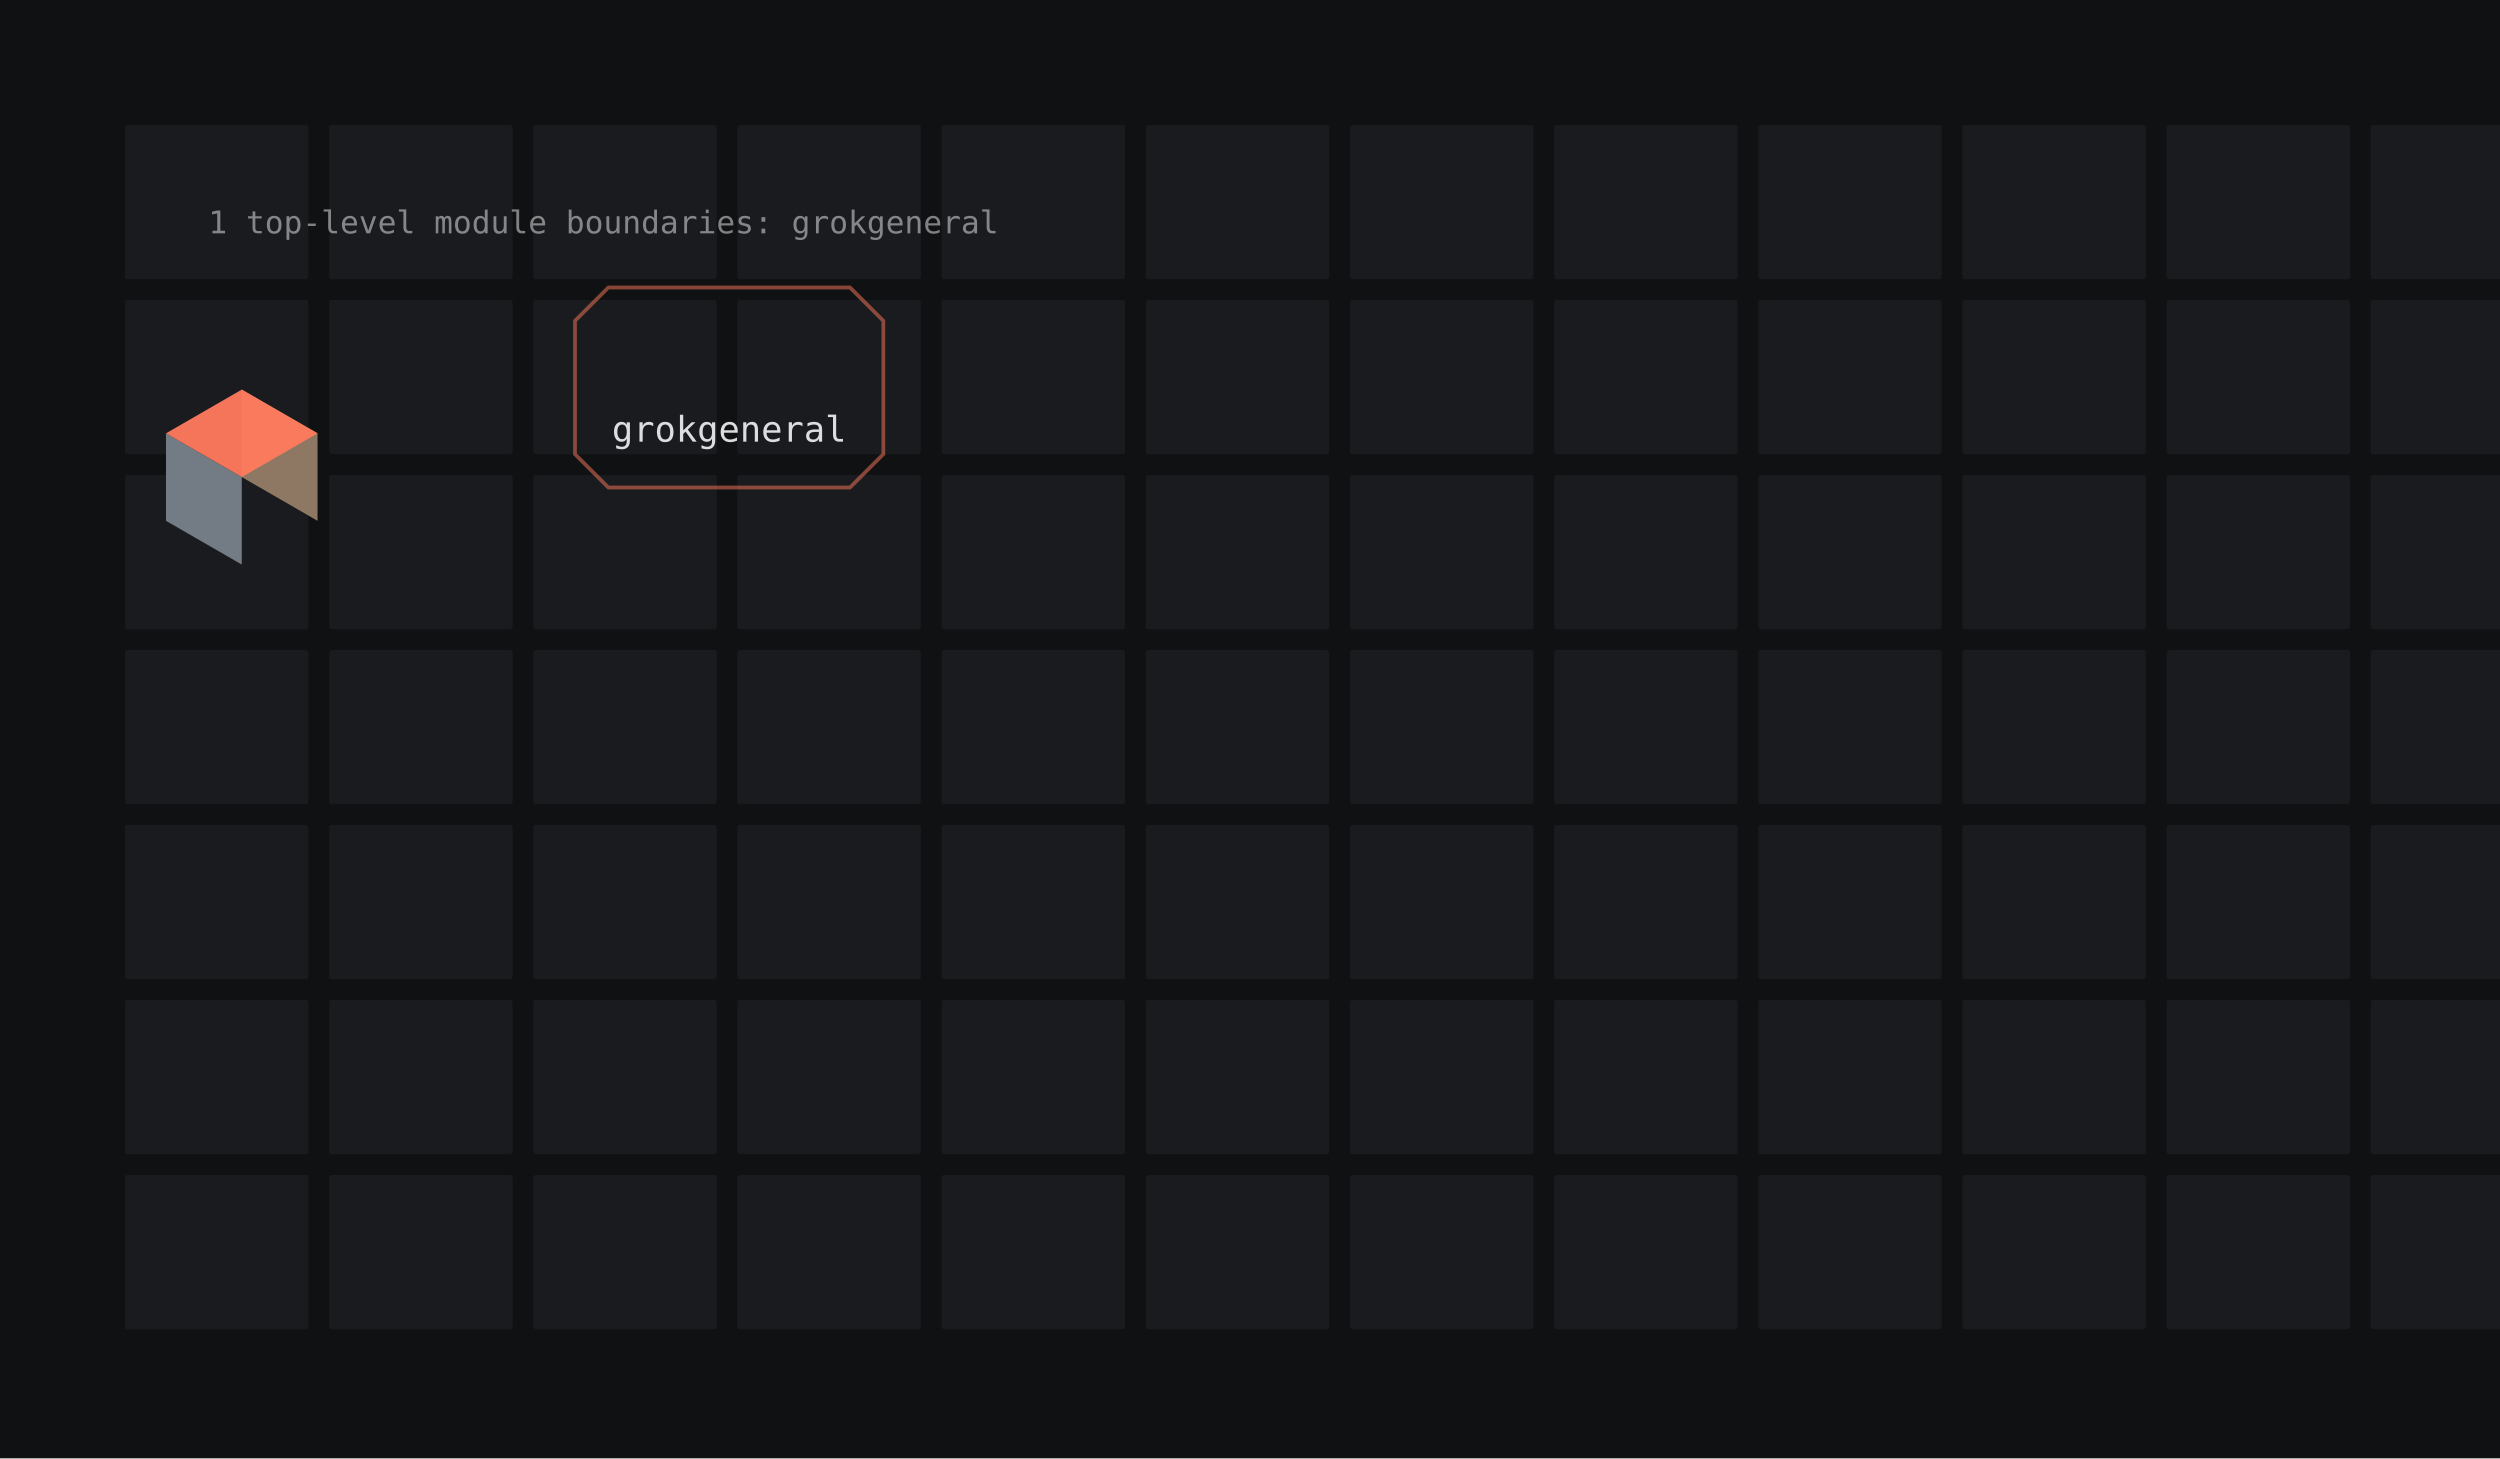
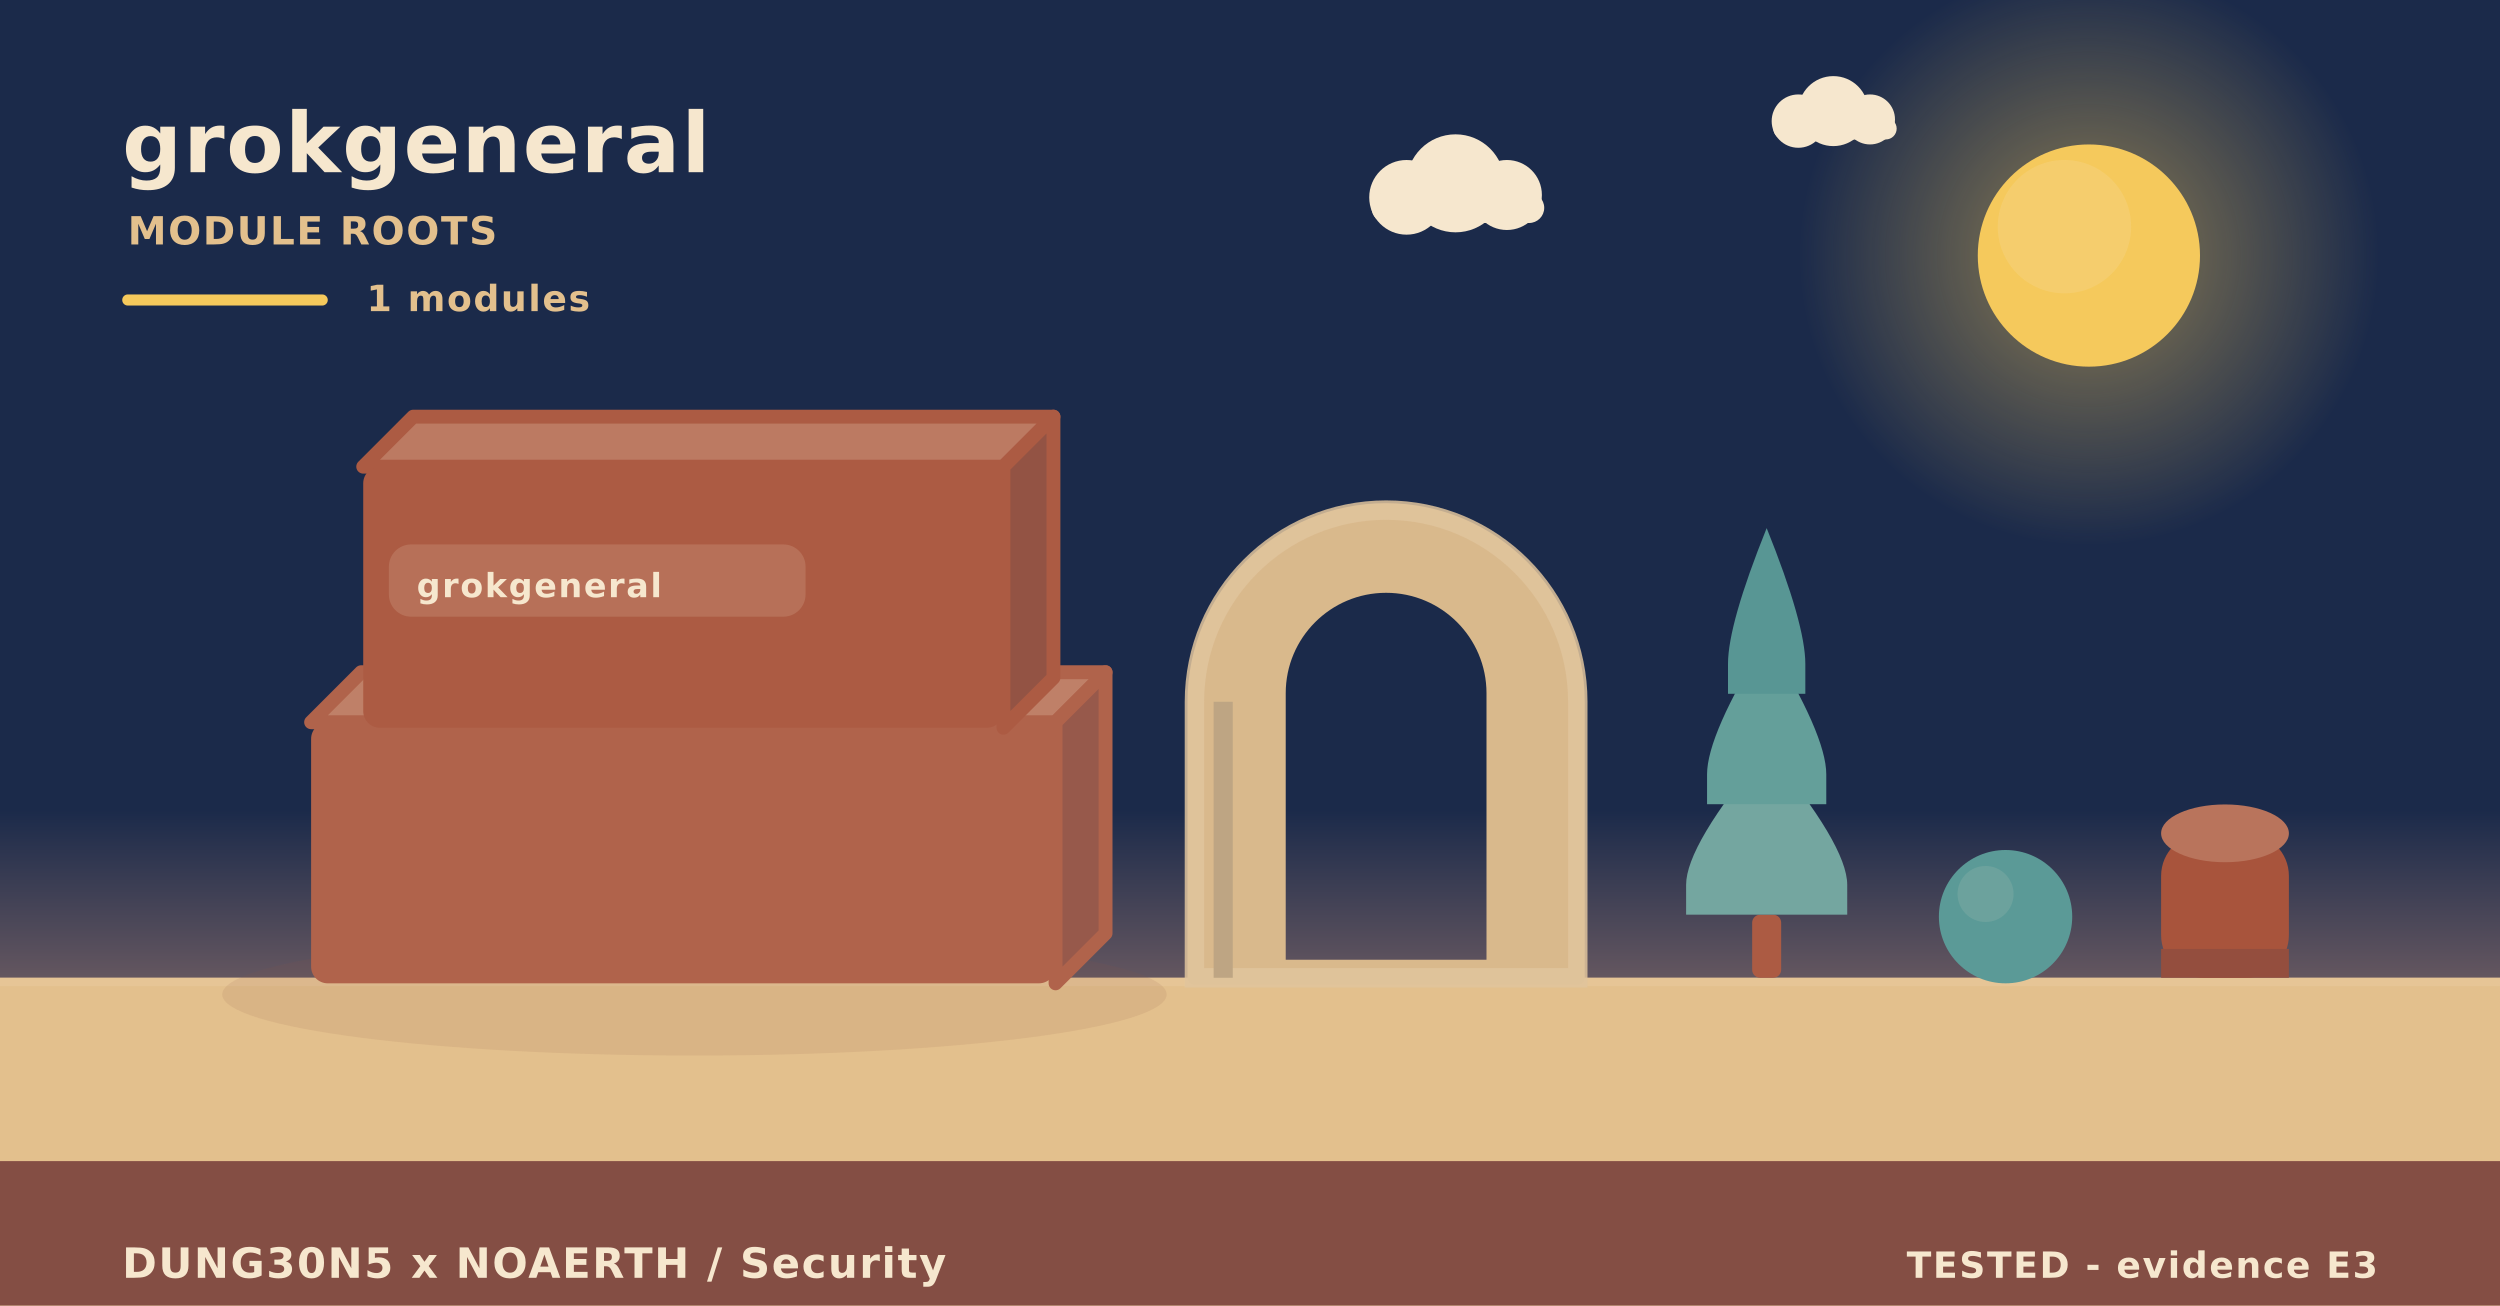
- <svg xmlns="http://www.w3.org/2000/svg" viewBox="0 0 1200 700" width="1200" height="700" role="img" aria-label="grokgeneral architecture">
-   <rect width="1200" height="700" fill="#0f1113" />
-   <defs>
-     <linearGradient id="ga" x1="0" y1="0" x2="1" y2="1">
-       <stop offset="0%" stop-color="#ff7a5c" />
-       <stop offset="100%" stop-color="#9aa5b1" />
-     </linearGradient>
-   </defs>
-   <rect x="60.00" y="60.00" width="88.00" height="74.00" rx="1.20" fill="#f1f3f5" opacity="0.05" />
-   <rect x="158.00" y="60.00" width="88.00" height="74.00" rx="1.20" fill="#f1f3f5" opacity="0.05" />
-   <rect x="256.00" y="60.00" width="88.00" height="74.00" rx="1.20" fill="#f1f3f5" opacity="0.05" />
-   <rect x="354.00" y="60.00" width="88.00" height="74.00" rx="1.20" fill="#f1f3f5" opacity="0.05" />
-   <rect x="452.00" y="60.00" width="88.00" height="74.00" rx="1.20" fill="#f1f3f5" opacity="0.05" />
-   <rect x="550.00" y="60.00" width="88.00" height="74.00" rx="1.20" fill="#f1f3f5" opacity="0.05" />
-   <rect x="648.00" y="60.00" width="88.00" height="74.00" rx="1.20" fill="#f1f3f5" opacity="0.05" />
-   <rect x="746.00" y="60.00" width="88.00" height="74.00" rx="1.20" fill="#f1f3f5" opacity="0.05" />
-   <rect x="844.00" y="60.00" width="88.00" height="74.00" rx="1.20" fill="#f1f3f5" opacity="0.05" />
-   <rect x="942.00" y="60.00" width="88.00" height="74.00" rx="1.20" fill="#f1f3f5" opacity="0.05" />
-   <rect x="1040.00" y="60.00" width="88.00" height="74.00" rx="1.20" fill="#f1f3f5" opacity="0.05" />
-   <rect x="1138.00" y="60.00" width="88.00" height="74.00" rx="1.20" fill="#f1f3f5" opacity="0.05" />
-   <rect x="60.00" y="144.00" width="88.00" height="74.00" rx="1.20" fill="#f1f3f5" opacity="0.05" />
-   <rect x="158.00" y="144.00" width="88.00" height="74.00" rx="1.20" fill="#f1f3f5" opacity="0.05" />
-   <rect x="256.00" y="144.00" width="88.00" height="74.00" rx="1.20" fill="#f1f3f5" opacity="0.05" />
-   <rect x="354.00" y="144.00" width="88.00" height="74.00" rx="1.20" fill="#f1f3f5" opacity="0.05" />
-   <rect x="452.00" y="144.00" width="88.00" height="74.00" rx="1.20" fill="#f1f3f5" opacity="0.05" />
-   <rect x="550.00" y="144.00" width="88.00" height="74.00" rx="1.20" fill="#f1f3f5" opacity="0.05" />
-   <rect x="648.00" y="144.00" width="88.00" height="74.00" rx="1.20" fill="#f1f3f5" opacity="0.05" />
-   <rect x="746.00" y="144.00" width="88.00" height="74.00" rx="1.20" fill="#f1f3f5" opacity="0.05" />
-   <rect x="844.00" y="144.00" width="88.00" height="74.00" rx="1.20" fill="#f1f3f5" opacity="0.05" />
-   <rect x="942.00" y="144.00" width="88.00" height="74.00" rx="1.20" fill="#f1f3f5" opacity="0.05" />
-   <rect x="1040.00" y="144.00" width="88.00" height="74.00" rx="1.20" fill="#f1f3f5" opacity="0.05" />
-   <rect x="1138.00" y="144.00" width="88.00" height="74.00" rx="1.20" fill="#f1f3f5" opacity="0.05" />
-   <rect x="60.00" y="228.00" width="88.00" height="74.00" rx="1.20" fill="#f1f3f5" opacity="0.05" />
-   <rect x="158.00" y="228.00" width="88.00" height="74.00" rx="1.20" fill="#f1f3f5" opacity="0.05" />
-   <rect x="256.00" y="228.00" width="88.00" height="74.00" rx="1.20" fill="#f1f3f5" opacity="0.05" />
-   <rect x="354.00" y="228.00" width="88.00" height="74.00" rx="1.20" fill="#f1f3f5" opacity="0.05" />
-   <rect x="452.00" y="228.00" width="88.00" height="74.00" rx="1.20" fill="#f1f3f5" opacity="0.05" />
-   <rect x="550.00" y="228.00" width="88.00" height="74.00" rx="1.20" fill="#f1f3f5" opacity="0.05" />
-   <rect x="648.00" y="228.00" width="88.00" height="74.00" rx="1.20" fill="#f1f3f5" opacity="0.05" />
-   <rect x="746.00" y="228.00" width="88.00" height="74.00" rx="1.20" fill="#f1f3f5" opacity="0.05" />
-   <rect x="844.00" y="228.00" width="88.00" height="74.00" rx="1.20" fill="#f1f3f5" opacity="0.05" />
-   <rect x="942.00" y="228.00" width="88.00" height="74.00" rx="1.20" fill="#f1f3f5" opacity="0.05" />
-   <rect x="1040.00" y="228.00" width="88.00" height="74.00" rx="1.20" fill="#f1f3f5" opacity="0.05" />
-   <rect x="1138.00" y="228.00" width="88.00" height="74.00" rx="1.20" fill="#f1f3f5" opacity="0.05" />
-   <rect x="60.00" y="312.00" width="88.00" height="74.00" rx="1.20" fill="#f1f3f5" opacity="0.05" />
-   <rect x="158.00" y="312.00" width="88.00" height="74.00" rx="1.20" fill="#f1f3f5" opacity="0.05" />
-   <rect x="256.00" y="312.00" width="88.00" height="74.00" rx="1.20" fill="#f1f3f5" opacity="0.05" />
-   <rect x="354.00" y="312.00" width="88.00" height="74.00" rx="1.20" fill="#f1f3f5" opacity="0.05" />
-   <rect x="452.00" y="312.00" width="88.00" height="74.00" rx="1.20" fill="#f1f3f5" opacity="0.05" />
-   <rect x="550.00" y="312.00" width="88.00" height="74.00" rx="1.20" fill="#f1f3f5" opacity="0.05" />
-   <rect x="648.00" y="312.00" width="88.00" height="74.00" rx="1.20" fill="#f1f3f5" opacity="0.05" />
-   <rect x="746.00" y="312.00" width="88.00" height="74.00" rx="1.20" fill="#f1f3f5" opacity="0.05" />
-   <rect x="844.00" y="312.00" width="88.00" height="74.00" rx="1.20" fill="#f1f3f5" opacity="0.05" />
-   <rect x="942.00" y="312.00" width="88.00" height="74.00" rx="1.20" fill="#f1f3f5" opacity="0.05" />
-   <rect x="1040.00" y="312.00" width="88.00" height="74.00" rx="1.20" fill="#f1f3f5" opacity="0.05" />
-   <rect x="1138.00" y="312.00" width="88.00" height="74.00" rx="1.20" fill="#f1f3f5" opacity="0.05" />
-   <rect x="60.00" y="396.00" width="88.00" height="74.00" rx="1.20" fill="#f1f3f5" opacity="0.05" />
-   <rect x="158.00" y="396.00" width="88.00" height="74.00" rx="1.20" fill="#f1f3f5" opacity="0.05" />
-   <rect x="256.00" y="396.00" width="88.00" height="74.00" rx="1.20" fill="#f1f3f5" opacity="0.05" />
-   <rect x="354.00" y="396.00" width="88.00" height="74.00" rx="1.20" fill="#f1f3f5" opacity="0.05" />
-   <rect x="452.00" y="396.00" width="88.00" height="74.00" rx="1.20" fill="#f1f3f5" opacity="0.05" />
-   <rect x="550.00" y="396.00" width="88.00" height="74.00" rx="1.20" fill="#f1f3f5" opacity="0.05" />
-   <rect x="648.00" y="396.00" width="88.00" height="74.00" rx="1.20" fill="#f1f3f5" opacity="0.05" />
-   <rect x="746.00" y="396.00" width="88.00" height="74.00" rx="1.20" fill="#f1f3f5" opacity="0.05" />
-   <rect x="844.00" y="396.00" width="88.00" height="74.00" rx="1.20" fill="#f1f3f5" opacity="0.05" />
-   <rect x="942.00" y="396.00" width="88.00" height="74.00" rx="1.20" fill="#f1f3f5" opacity="0.05" />
-   <rect x="1040.00" y="396.00" width="88.00" height="74.00" rx="1.20" fill="#f1f3f5" opacity="0.05" />
-   <rect x="1138.00" y="396.00" width="88.00" height="74.00" rx="1.20" fill="#f1f3f5" opacity="0.05" />
-   <rect x="60.00" y="480.00" width="88.00" height="74.00" rx="1.20" fill="#f1f3f5" opacity="0.05" />
-   <rect x="158.00" y="480.00" width="88.00" height="74.00" rx="1.20" fill="#f1f3f5" opacity="0.05" />
-   <rect x="256.00" y="480.00" width="88.00" height="74.00" rx="1.20" fill="#f1f3f5" opacity="0.05" />
-   <rect x="354.00" y="480.00" width="88.00" height="74.00" rx="1.20" fill="#f1f3f5" opacity="0.05" />
-   <rect x="452.00" y="480.00" width="88.00" height="74.00" rx="1.20" fill="#f1f3f5" opacity="0.05" />
-   <rect x="550.00" y="480.00" width="88.00" height="74.00" rx="1.20" fill="#f1f3f5" opacity="0.05" />
-   <rect x="648.00" y="480.00" width="88.00" height="74.00" rx="1.20" fill="#f1f3f5" opacity="0.05" />
-   <rect x="746.00" y="480.00" width="88.00" height="74.00" rx="1.20" fill="#f1f3f5" opacity="0.05" />
-   <rect x="844.00" y="480.00" width="88.00" height="74.00" rx="1.20" fill="#f1f3f5" opacity="0.05" />
-   <rect x="942.00" y="480.00" width="88.00" height="74.00" rx="1.20" fill="#f1f3f5" opacity="0.05" />
-   <rect x="1040.00" y="480.00" width="88.00" height="74.00" rx="1.20" fill="#f1f3f5" opacity="0.05" />
-   <rect x="1138.00" y="480.00" width="88.00" height="74.00" rx="1.20" fill="#f1f3f5" opacity="0.05" />
-   <rect x="60.00" y="564.00" width="88.00" height="74.00" rx="1.20" fill="#f1f3f5" opacity="0.05" />
-   <rect x="158.00" y="564.00" width="88.00" height="74.00" rx="1.20" fill="#f1f3f5" opacity="0.05" />
-   <rect x="256.00" y="564.00" width="88.00" height="74.00" rx="1.20" fill="#f1f3f5" opacity="0.05" />
-   <rect x="354.00" y="564.00" width="88.00" height="74.00" rx="1.20" fill="#f1f3f5" opacity="0.05" />
-   <rect x="452.00" y="564.00" width="88.00" height="74.00" rx="1.20" fill="#f1f3f5" opacity="0.05" />
-   <rect x="550.00" y="564.00" width="88.00" height="74.00" rx="1.20" fill="#f1f3f5" opacity="0.05" />
-   <rect x="648.00" y="564.00" width="88.00" height="74.00" rx="1.20" fill="#f1f3f5" opacity="0.05" />
-   <rect x="746.00" y="564.00" width="88.00" height="74.00" rx="1.20" fill="#f1f3f5" opacity="0.05" />
-   <rect x="844.00" y="564.00" width="88.00" height="74.00" rx="1.20" fill="#f1f3f5" opacity="0.05" />
-   <rect x="942.00" y="564.00" width="88.00" height="74.00" rx="1.20" fill="#f1f3f5" opacity="0.05" />
-   <rect x="1040.00" y="564.00" width="88.00" height="74.00" rx="1.20" fill="#f1f3f5" opacity="0.05" />
-   <rect x="1138.00" y="564.00" width="88.00" height="74.00" rx="1.20" fill="#f1f3f5" opacity="0.05" />
-   <path d="M292.00,138.00 H408.00 L424.00,154.00 V218.00 L408.00,234.00 H292.00 L276.00,218.00 V154.00 Z" fill="none" stroke="rgba(255,122,92,0.550)" stroke-width="1.80" opacity="0.90" />
-   <polygon points="116.05,229.00 152.42,250.00 152.42,208.00 116.05,187.00" fill="#947d67" opacity="0.95" />
-   <polygon points="79.67,250.00 116.05,271.00 116.05,229.00 79.67,208.00" fill="#78818a" opacity="0.95" />
-   <polygon points="116.05,187.00 152.42,208.00 116.05,229.00 79.67,208.00" fill="#ff7a5c" opacity="0.95" />
-   <text x="350" y="212" font-family="ui-monospace,Menlo,monospace" font-size="17" fill="rgba(241,243,245,0.900)" text-anchor="middle">grokgeneral</text>
-   <text x="100" y="112" font-family="ui-monospace,Menlo,monospace" font-size="15" fill="rgba(241,243,245,0.500)">1 top-level module boundaries: grokgeneral</text>
+ <svg xmlns="http://www.w3.org/2000/svg" width="900" height="470" viewBox="0 0 900 470" role="img" aria-label="grokgeneral - how it is built">
+   <linearGradient id="skya" x1="0" y1="0" x2="0" y2="1">
+     <stop offset="0" stop-color="#1b2a4a" />
+     <stop offset="0.62" stop-color="#1b2a4a" />
+     <stop offset="1" stop-color="#f3ad8a" />
+   </linearGradient>
+   <rect width="900" height="470" fill="url(#skya)" />
+   <radialGradient id="suna">
+     <stop offset="0.35" stop-color="#f5c95c" stop-opacity="0.34" />
+     <stop offset="1" stop-color="#f5c95c" stop-opacity="0" />
+   </radialGradient>
+   <circle cx="752" cy="92" r="104" fill="url(#suna)" />
+   <circle cx="752" cy="92" r="40" fill="#f5c95c" />
+   <circle cx="743.2" cy="81.6" r="24" fill="#f5d27e" opacity="0.5" />
+   <g>
+     <circle cx="524" cy="66" r="17.64" fill="#f6e7ce" />
+     <circle cx="506.36" cy="71.04" r="13.44" fill="#f6e7ce" />
+     <circle cx="542.48" cy="70.2" r="12.6" fill="#f6e7ce" />
+     <rect x="493.76" y="69.36" width="62.16" height="10.92" rx="5.46" fill="#f6e7ce" />
+   </g>
+   <g>
+     <circle cx="660" cy="40" r="12.6" fill="#f6e7ce" />
+     <circle cx="647.4" cy="43.6" r="9.6" fill="#f6e7ce" />
+     <circle cx="673.2" cy="43" r="9" fill="#f6e7ce" />
+     <rect x="638.4" y="42.4" width="44.4" height="7.8" rx="3.9" fill="#f6e7ce" />
+   </g>
+   <rect x="0" y="352" width="900" height="118" fill="#e3c08d" />
+   <rect x="0" y="352" width="900" height="3" fill="#e6c596" />
+   <text x="44" y="62" font-family="Verdana,DejaVu Sans,sans-serif" font-size="30" font-weight="700" letter-spacing="0.6" fill="#f6e7ce" text-anchor="start">grokgeneral</text>
+   <text x="46" y="88" font-family="Verdana,DejaVu Sans,sans-serif" font-size="14" font-weight="700" letter-spacing="0.6" fill="#e3c08d" text-anchor="start">MODULE ROOTS</text>
+   <rect x="44" y="106" width="74" height="4" rx="2" fill="#f5c95c" />
+   <text x="132" y="112" font-family="Verdana,DejaVu Sans,sans-serif" font-size="13" font-weight="700" letter-spacing="0.6" fill="#e3c08d" text-anchor="start">1 modules</text>
+   <ellipse cx="250" cy="358" rx="170" ry="22" fill="rgba(138,90,68,0.11)" />
+   <path d="M112,260 L380,260 L398,242 L130,242 Z" fill="#bf8068" stroke="#b0634b" stroke-width="5" stroke-linejoin="round" />
+   <path d="M380,260 L398,242 L398,336 L380,354 Z" fill="#97594b" stroke="#b0634b" stroke-width="5" stroke-linejoin="round" />
+   <rect x="112" y="260" width="268" height="94" rx="6" fill="#b0634b" />
+   <path d="M130.76,168 L361.24,168 L379.24,150 L148.76,150 Z" fill="#bc7a62" stroke="#ac5b43" stroke-width="5" stroke-linejoin="round" />
+   <path d="M361.24,168 L379.24,150 L379.24,244 L361.24,262 Z" fill="#935344" stroke="#ac5b43" stroke-width="5" stroke-linejoin="round" />
+   <rect x="130.76" y="168" width="230.48" height="94" rx="6" fill="#ac5b43" />
+   <rect x="140" y="196" width="150" height="26" rx="8" fill="rgba(246,231,206,0.16)" opacity="0.94" />
+   <text x="150" y="215" font-family="Verdana,DejaVu Sans,sans-serif" font-size="12" font-weight="700" letter-spacing="0.6" fill="#f6e7ce" text-anchor="start">grokgeneral</text>
+   <path d="M430,352 L430,252.64 A69,69 0 0 1 568,252.64 L568,352 Z M460.36,348 L460.36,249.55 A38.64,38.64 0 0 1 537.64,249.55 L537.64,348 Z" fill="#d9b98c" fill-rule="evenodd" stroke="#d9b98c" stroke-width="5" stroke-linejoin="round" />
+   <path d="M430,352 L430,252.64 A69,69 0 0 1 568,252.64 L568,352 Z" fill="none" stroke="#e0c49c" stroke-width="7" stroke-linecap="round" opacity="0.85" />
+   <rect x="436.9" y="252.64" width="6.9" height="99.36" fill="#bea583" />
+   <rect x="630.78" y="329.28" width="10.44" height="22.72" rx="2.9" fill="#ac5b43" />
+   <path d="M636,269.64 Q607,304.23 607,318.54 Q607,329.28 607,329.28 L665,329.28 Q665,329.28 665,318.54 Q665,304.23 636,269.64 Z" fill="#74a6a0" />
+   <path d="M636,229.88 Q614.54,264.47 614.54,278.78 Q614.54,289.52 614.54,289.52 L657.46,289.52 Q657.46,289.52 657.46,278.78 Q657.46,264.47 636,229.88 Z" fill="#649f9a" />
+   <path d="M636,190.12 Q622.08,224.71 622.08,239.02 Q622.08,249.76 622.08,249.76 L649.92,249.76 Q649.92,249.76 649.92,239.02 Q649.92,224.71 636,190.12 Z" fill="#589694" />
+   <circle cx="722" cy="330" r="24" fill="#5b9a97" />
+   <circle cx="714.8" cy="321.84" r="10.08" fill="#7aa9a2" opacity="0.55" />
+   <rect x="778" y="300" width="46" height="52" rx="15.33" fill="#a8543c" />
+   <ellipse cx="801" cy="300" rx="23" ry="10.4" fill="#b9745c" />
+   <rect x="778" y="341.6" width="46" height="10.4" fill="#944e3e" />
+   <rect x="0" y="418" width="900" height="52" rx="0" fill="#7e4740" opacity="0.94" />
+   <text x="44" y="460" font-family="Verdana,DejaVu Sans,sans-serif" font-size="15" font-weight="700" letter-spacing="0.6" fill="#f6e7ce" text-anchor="start">DUNG30N5 x NOAERTH  /  Security</text>
+   <text x="856" y="460" font-family="Verdana,DejaVu Sans,sans-serif" font-size="13" font-weight="700" letter-spacing="0.6" fill="#f6e7ce" text-anchor="end">TESTED  -  evidence E3</text>
</svg>
